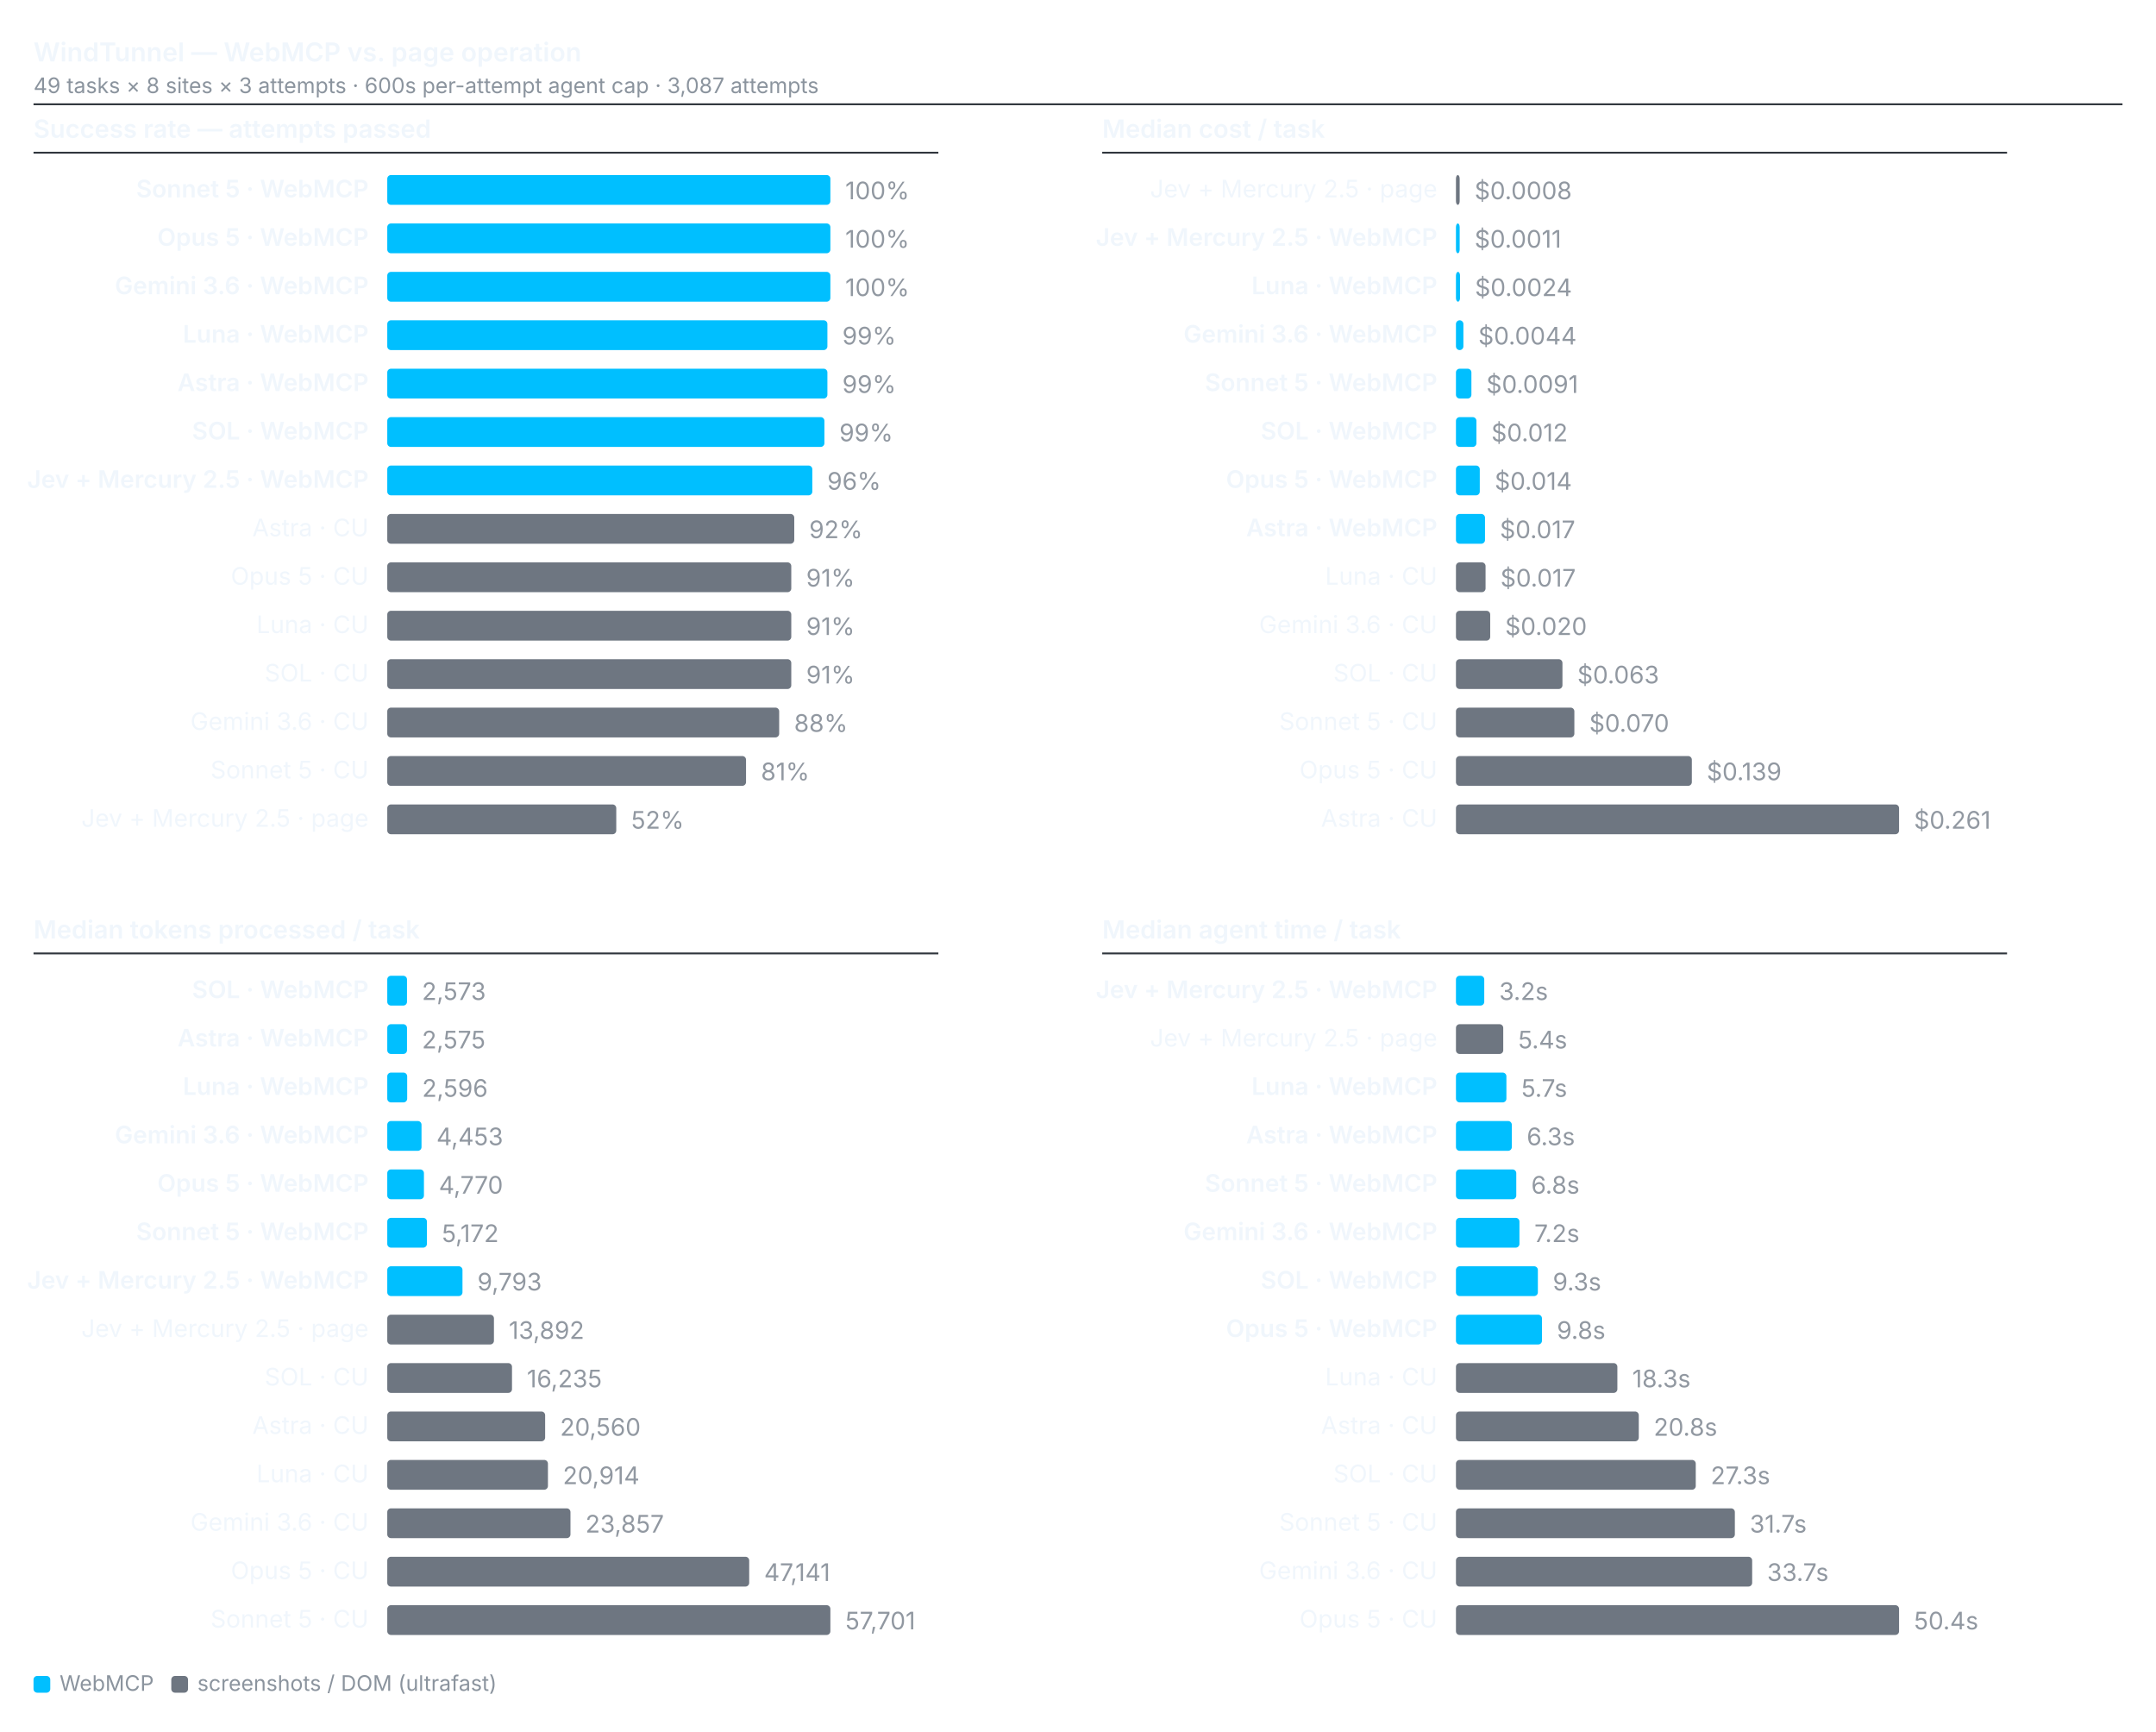
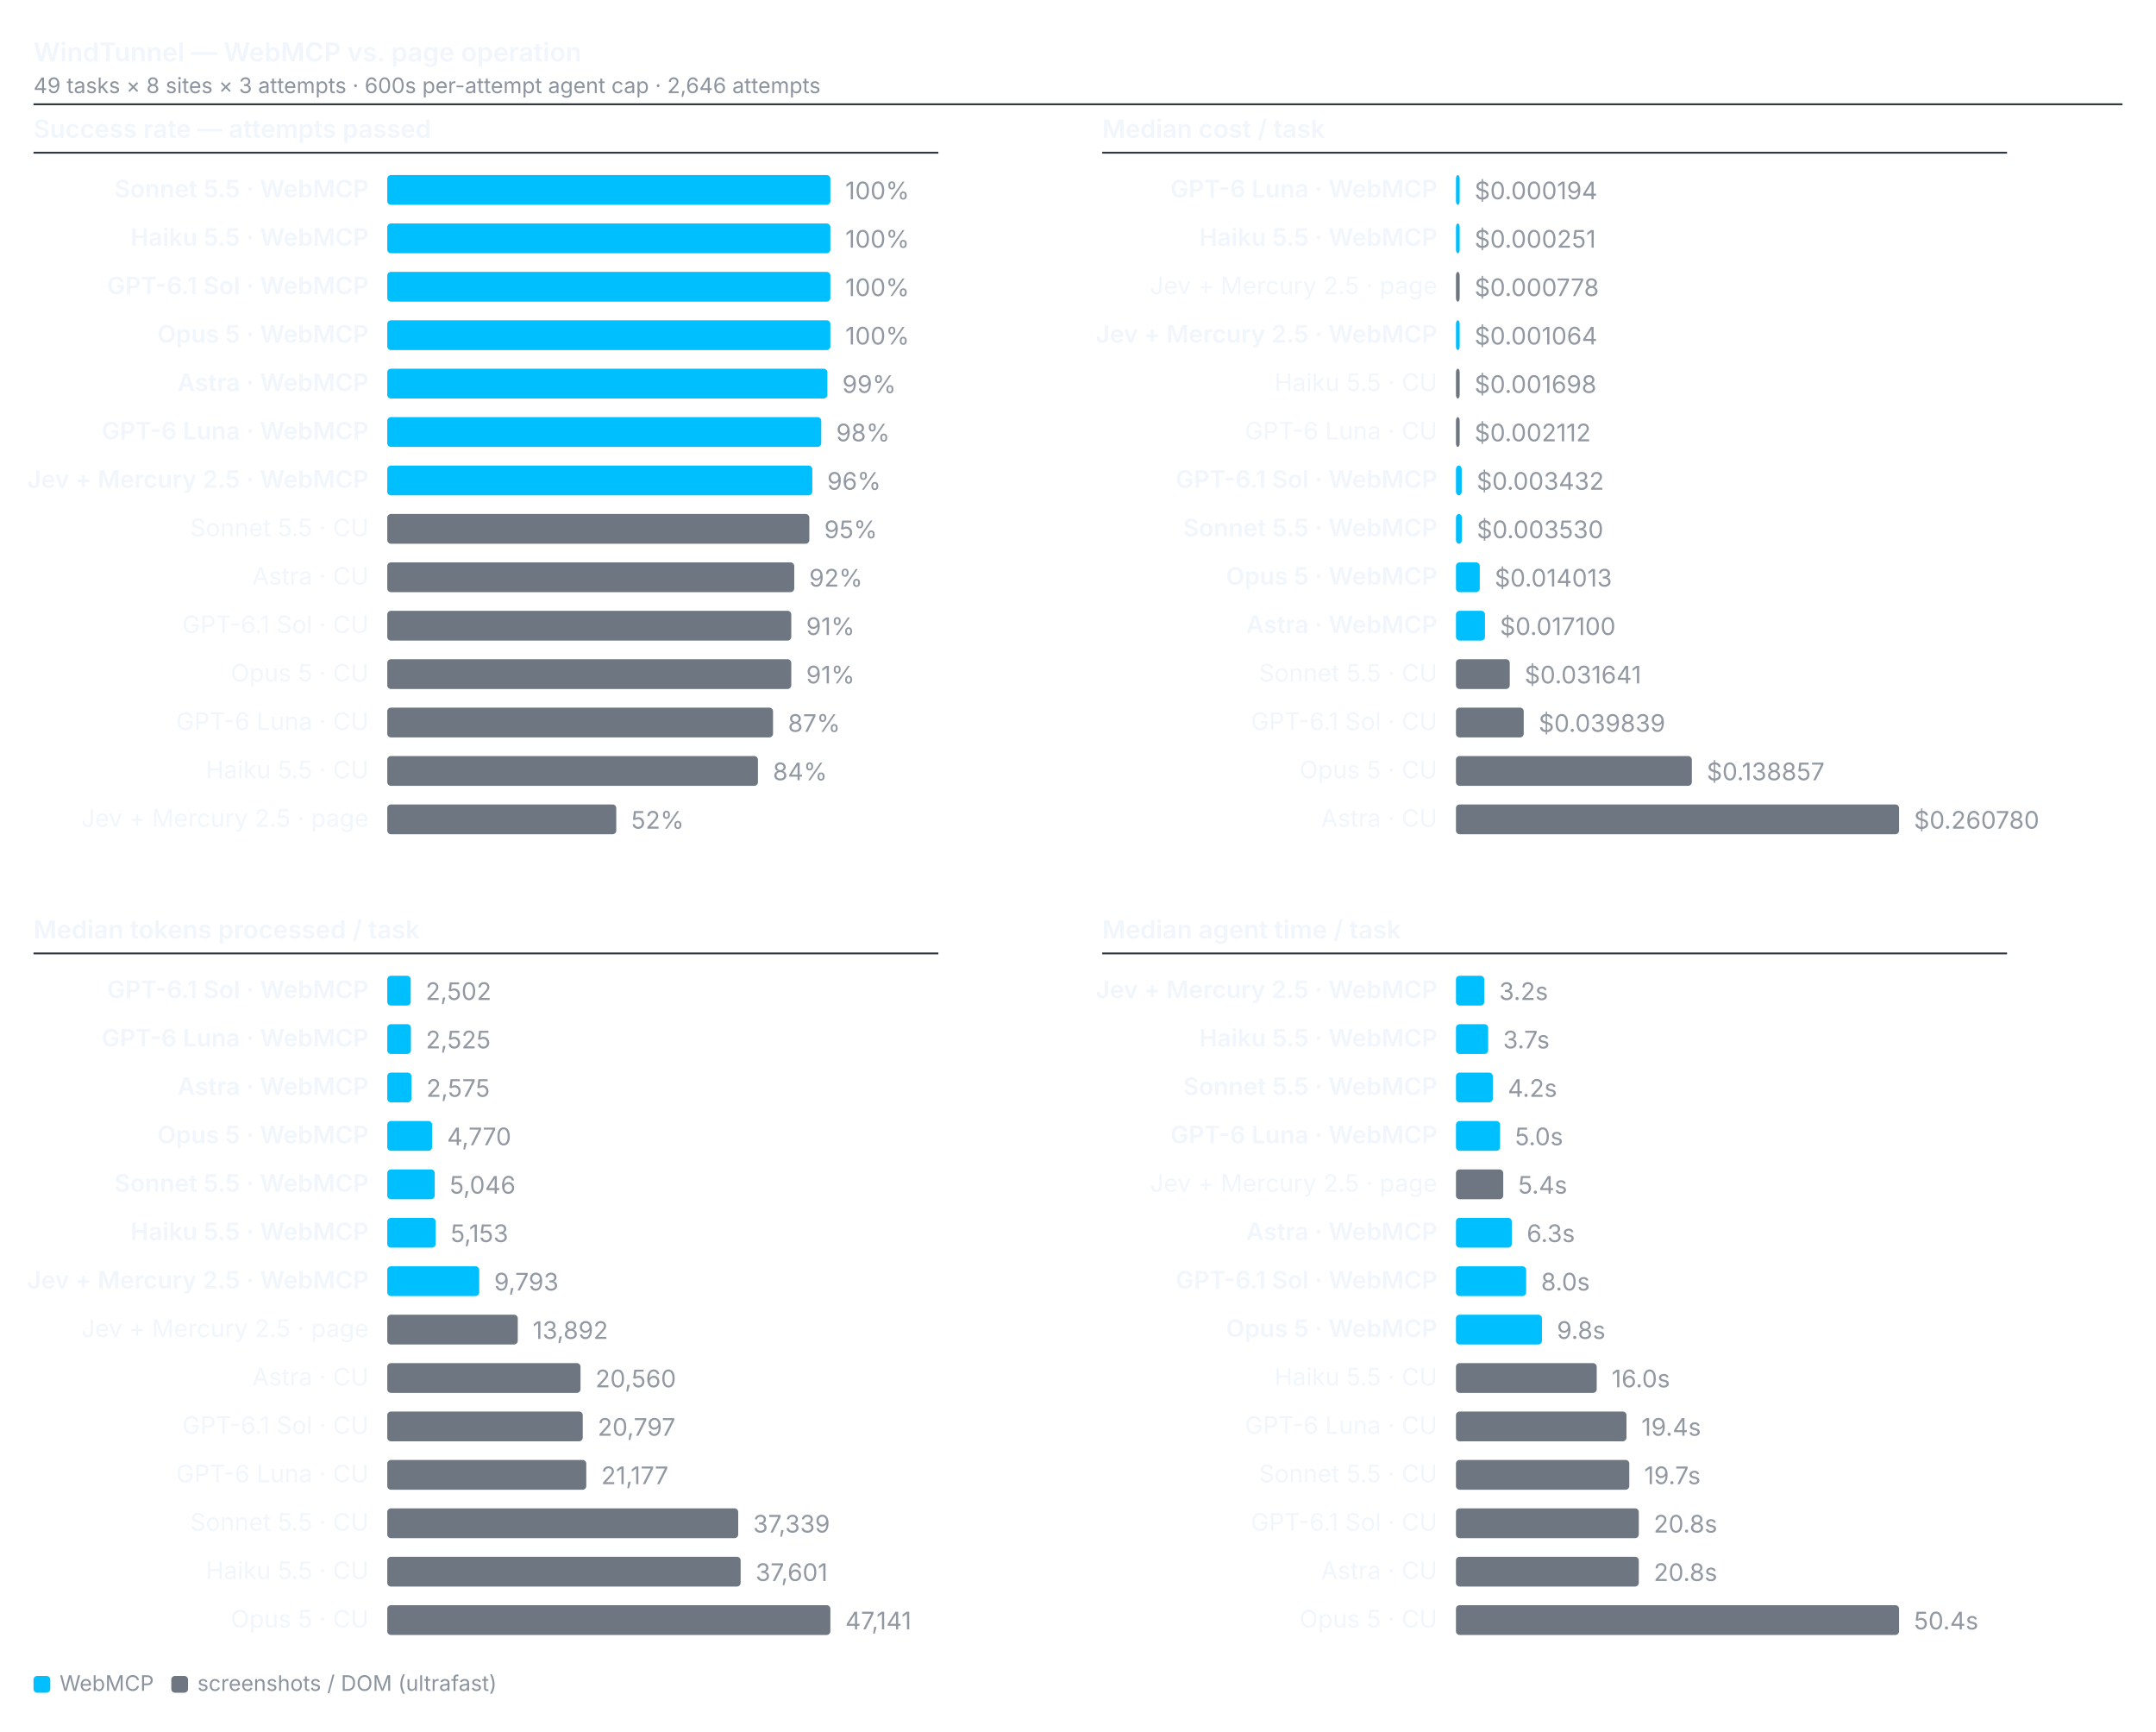
<svg xmlns="http://www.w3.org/2000/svg" viewBox="0 0 1158 930" width="1158" height="930" font-family="system-ui,-apple-system,sans-serif" font-size="13">
  <text x="18" y="33" font-size="14" font-weight="600" fill="#f0f6fc">WindTunnel — WebMCP vs. page operation</text>
-   <text x="18" y="50" font-size="11.5" fill="#8b949e">49 tasks × 8 sites × 3 attempts · 600s per-attempt agent cap · 3,087 attempts</text>
+   <text x="18" y="50" font-size="11.5" fill="#8b949e">49 tasks × 8 sites × 3 attempts · 600s per-attempt agent cap · 2,646 attempts</text>
  <line x1="18" y1="56" x2="1140" y2="56" stroke="#30363d" stroke-width="1" />
  <text x="18" y="74" font-size="13.5" font-weight="600" fill="#f0f6fc">Success rate — attempts passed</text>
  <line x1="18" y1="82" x2="504" y2="82" stroke="#30363d" stroke-width="1" />
-   <text x="198" y="106" text-anchor="end" font-weight="600" fill="#f0f6fc">Sonnet 5 · WebMCP</text>
+   <text x="198" y="106" text-anchor="end" font-weight="600" fill="#f0f6fc">Sonnet 5.5 · WebMCP</text>
  <rect x="208" y="94" width="238.0" height="16" rx="2" fill="#00bfff" />
  <text x="454.0" y="107" fill="#9198a1" font-variant-numeric="tabular-nums">100%</text>
-   <text x="198" y="132" text-anchor="end" font-weight="600" fill="#f0f6fc">Opus 5 · WebMCP</text>
+   <text x="198" y="132" text-anchor="end" font-weight="600" fill="#f0f6fc">Haiku 5.5 · WebMCP</text>
  <rect x="208" y="120" width="238.0" height="16" rx="2" fill="#00bfff" />
  <text x="454.0" y="133" fill="#9198a1" font-variant-numeric="tabular-nums">100%</text>
-   <text x="198" y="158" text-anchor="end" font-weight="600" fill="#f0f6fc">Gemini 3.6 · WebMCP</text>
+   <text x="198" y="158" text-anchor="end" font-weight="600" fill="#f0f6fc">GPT-6.1 Sol · WebMCP</text>
  <rect x="208" y="146" width="238.0" height="16" rx="2" fill="#00bfff" />
  <text x="454.0" y="159" fill="#9198a1" font-variant-numeric="tabular-nums">100%</text>
-   <text x="198" y="184" text-anchor="end" font-weight="600" fill="#f0f6fc">Luna · WebMCP</text>
-   <rect x="208" y="172" width="236.4" height="16" rx="2" fill="#00bfff" />
-   <text x="452.4" y="185" fill="#9198a1" font-variant-numeric="tabular-nums">99%</text>
+   <text x="198" y="184" text-anchor="end" font-weight="600" fill="#f0f6fc">Opus 5 · WebMCP</text>
+   <rect x="208" y="172" width="238.0" height="16" rx="2" fill="#00bfff" />
+   <text x="454.0" y="185" fill="#9198a1" font-variant-numeric="tabular-nums">100%</text>
  <text x="198" y="210" text-anchor="end" font-weight="600" fill="#f0f6fc">Astra · WebMCP</text>
  <rect x="208" y="198" width="236.4" height="16" rx="2" fill="#00bfff" />
  <text x="452.4" y="211" fill="#9198a1" font-variant-numeric="tabular-nums">99%</text>
-   <text x="198" y="236" text-anchor="end" font-weight="600" fill="#f0f6fc">SOL · WebMCP</text>
-   <rect x="208" y="224" width="234.8" height="16" rx="2" fill="#00bfff" />
-   <text x="450.8" y="237" fill="#9198a1" font-variant-numeric="tabular-nums">99%</text>
+   <text x="198" y="236" text-anchor="end" font-weight="600" fill="#f0f6fc">GPT-6 Luna · WebMCP</text>
+   <rect x="208" y="224" width="233.1" height="16" rx="2" fill="#00bfff" />
+   <text x="449.1" y="237" fill="#9198a1" font-variant-numeric="tabular-nums">98%</text>
  <text x="198" y="262" text-anchor="end" font-weight="600" fill="#f0f6fc">Jev + Mercury 2.5 · WebMCP</text>
  <rect x="208" y="250" width="228.3" height="16" rx="2" fill="#00bfff" />
  <text x="444.3" y="263" fill="#9198a1" font-variant-numeric="tabular-nums">96%</text>
-   <text x="198" y="288" text-anchor="end" font-weight="400" fill="#f0f6fc">Astra · CU</text>
-   <rect x="208" y="276" width="218.6" height="16" rx="2" fill="#6e7681" />
-   <text x="434.6" y="289" fill="#9198a1" font-variant-numeric="tabular-nums">92%</text>
-   <text x="198" y="314" text-anchor="end" font-weight="400" fill="#f0f6fc">Opus 5 · CU</text>
-   <rect x="208" y="302" width="217.0" height="16" rx="2" fill="#6e7681" />
-   <text x="433.0" y="315" fill="#9198a1" font-variant-numeric="tabular-nums">91%</text>
-   <text x="198" y="340" text-anchor="end" font-weight="400" fill="#f0f6fc">Luna · CU</text>
+   <text x="198" y="288" text-anchor="end" font-weight="400" fill="#f0f6fc">Sonnet 5.5 · CU</text>
+   <rect x="208" y="276" width="226.7" height="16" rx="2" fill="#6e7681" />
+   <text x="442.7" y="289" fill="#9198a1" font-variant-numeric="tabular-nums">95%</text>
+   <text x="198" y="314" text-anchor="end" font-weight="400" fill="#f0f6fc">Astra · CU</text>
+   <rect x="208" y="302" width="218.6" height="16" rx="2" fill="#6e7681" />
+   <text x="434.6" y="315" fill="#9198a1" font-variant-numeric="tabular-nums">92%</text>
+   <text x="198" y="340" text-anchor="end" font-weight="400" fill="#f0f6fc">GPT-6.1 Sol · CU</text>
  <rect x="208" y="328" width="217.0" height="16" rx="2" fill="#6e7681" />
  <text x="433.0" y="341" fill="#9198a1" font-variant-numeric="tabular-nums">91%</text>
-   <text x="198" y="366" text-anchor="end" font-weight="400" fill="#f0f6fc">SOL · CU</text>
+   <text x="198" y="366" text-anchor="end" font-weight="400" fill="#f0f6fc">Opus 5 · CU</text>
  <rect x="208" y="354" width="217.0" height="16" rx="2" fill="#6e7681" />
  <text x="433.0" y="367" fill="#9198a1" font-variant-numeric="tabular-nums">91%</text>
-   <text x="198" y="392" text-anchor="end" font-weight="400" fill="#f0f6fc">Gemini 3.6 · CU</text>
-   <rect x="208" y="380" width="210.5" height="16" rx="2" fill="#6e7681" />
-   <text x="426.5" y="393" fill="#9198a1" font-variant-numeric="tabular-nums">88%</text>
-   <text x="198" y="418" text-anchor="end" font-weight="400" fill="#f0f6fc">Sonnet 5 · CU</text>
-   <rect x="208" y="406" width="192.7" height="16" rx="2" fill="#6e7681" />
-   <text x="408.7" y="419" fill="#9198a1" font-variant-numeric="tabular-nums">81%</text>
+   <text x="198" y="392" text-anchor="end" font-weight="400" fill="#f0f6fc">GPT-6 Luna · CU</text>
+   <rect x="208" y="380" width="207.2" height="16" rx="2" fill="#6e7681" />
+   <text x="423.2" y="393" fill="#9198a1" font-variant-numeric="tabular-nums">87%</text>
+   <text x="198" y="418" text-anchor="end" font-weight="400" fill="#f0f6fc">Haiku 5.5 · CU</text>
+   <rect x="208" y="406" width="199.1" height="16" rx="2" fill="#6e7681" />
+   <text x="415.1" y="419" fill="#9198a1" font-variant-numeric="tabular-nums">84%</text>
  <text x="198" y="444" text-anchor="end" font-weight="400" fill="#f0f6fc">Jev + Mercury 2.5 · page</text>
  <rect x="208" y="432" width="123.0" height="16" rx="2" fill="#6e7681" />
  <text x="339.0" y="445" fill="#9198a1" font-variant-numeric="tabular-nums">52%</text>
  <text x="592" y="74" font-size="13.5" font-weight="600" fill="#f0f6fc">Median cost / task</text>
  <line x1="592" y1="82" x2="1078" y2="82" stroke="#30363d" stroke-width="1" />
-   <text x="772" y="106" text-anchor="end" font-weight="400" fill="#f0f6fc">Jev + Mercury 2.5 · page</text>
-   <rect x="782" y="94" width="2.0" height="16" rx="2" fill="#6e7681" />
-   <text x="792.0" y="107" fill="#9198a1" font-variant-numeric="tabular-nums">$0.0008</text>
-   <text x="772" y="132" text-anchor="end" font-weight="600" fill="#f0f6fc">Jev + Mercury 2.5 · WebMCP</text>
+   <text x="772" y="106" text-anchor="end" font-weight="600" fill="#f0f6fc">GPT-6 Luna · WebMCP</text>
+   <rect x="782" y="94" width="2.0" height="16" rx="2" fill="#00bfff" />
+   <text x="792.0" y="107" fill="#9198a1" font-variant-numeric="tabular-nums">$0.000194</text>
+   <text x="772" y="132" text-anchor="end" font-weight="600" fill="#f0f6fc">Haiku 5.5 · WebMCP</text>
  <rect x="782" y="120" width="2.0" height="16" rx="2" fill="#00bfff" />
-   <text x="792.0" y="133" fill="#9198a1" font-variant-numeric="tabular-nums">$0.0011</text>
-   <text x="772" y="158" text-anchor="end" font-weight="600" fill="#f0f6fc">Luna · WebMCP</text>
-   <rect x="782" y="146" width="2.2" height="16" rx="2" fill="#00bfff" />
-   <text x="792.2" y="159" fill="#9198a1" font-variant-numeric="tabular-nums">$0.0024</text>
-   <text x="772" y="184" text-anchor="end" font-weight="600" fill="#f0f6fc">Gemini 3.6 · WebMCP</text>
-   <rect x="782" y="172" width="4.0" height="16" rx="2" fill="#00bfff" />
-   <text x="794.0" y="185" fill="#9198a1" font-variant-numeric="tabular-nums">$0.0044</text>
-   <text x="772" y="210" text-anchor="end" font-weight="600" fill="#f0f6fc">Sonnet 5 · WebMCP</text>
-   <rect x="782" y="198" width="8.3" height="16" rx="2" fill="#00bfff" />
-   <text x="798.3" y="211" fill="#9198a1" font-variant-numeric="tabular-nums">$0.0091</text>
-   <text x="772" y="236" text-anchor="end" font-weight="600" fill="#f0f6fc">SOL · WebMCP</text>
-   <rect x="782" y="224" width="11.0" height="16" rx="2" fill="#00bfff" />
-   <text x="801.0" y="237" fill="#9198a1" font-variant-numeric="tabular-nums">$0.012</text>
-   <text x="772" y="262" text-anchor="end" font-weight="600" fill="#f0f6fc">Opus 5 · WebMCP</text>
-   <rect x="782" y="250" width="12.8" height="16" rx="2" fill="#00bfff" />
-   <text x="802.8" y="263" fill="#9198a1" font-variant-numeric="tabular-nums">$0.014</text>
-   <text x="772" y="288" text-anchor="end" font-weight="600" fill="#f0f6fc">Astra · WebMCP</text>
-   <rect x="782" y="276" width="15.6" height="16" rx="2" fill="#00bfff" />
-   <text x="805.6" y="289" fill="#9198a1" font-variant-numeric="tabular-nums">$0.017</text>
-   <text x="772" y="314" text-anchor="end" font-weight="400" fill="#f0f6fc">Luna · CU</text>
-   <rect x="782" y="302" width="15.9" height="16" rx="2" fill="#6e7681" />
-   <text x="805.9" y="315" fill="#9198a1" font-variant-numeric="tabular-nums">$0.017</text>
-   <text x="772" y="340" text-anchor="end" font-weight="400" fill="#f0f6fc">Gemini 3.6 · CU</text>
-   <rect x="782" y="328" width="18.4" height="16" rx="2" fill="#6e7681" />
-   <text x="808.4" y="341" fill="#9198a1" font-variant-numeric="tabular-nums">$0.020</text>
-   <text x="772" y="366" text-anchor="end" font-weight="400" fill="#f0f6fc">SOL · CU</text>
-   <rect x="782" y="354" width="57.2" height="16" rx="2" fill="#6e7681" />
-   <text x="847.2" y="367" fill="#9198a1" font-variant-numeric="tabular-nums">$0.063</text>
-   <text x="772" y="392" text-anchor="end" font-weight="400" fill="#f0f6fc">Sonnet 5 · CU</text>
-   <rect x="782" y="380" width="63.6" height="16" rx="2" fill="#6e7681" />
-   <text x="853.6" y="393" fill="#9198a1" font-variant-numeric="tabular-nums">$0.070</text>
+   <text x="792.0" y="133" fill="#9198a1" font-variant-numeric="tabular-nums">$0.000251</text>
+   <text x="772" y="158" text-anchor="end" font-weight="400" fill="#f0f6fc">Jev + Mercury 2.5 · page</text>
+   <rect x="782" y="146" width="2.0" height="16" rx="2" fill="#6e7681" />
+   <text x="792.0" y="159" fill="#9198a1" font-variant-numeric="tabular-nums">$0.000778</text>
+   <text x="772" y="184" text-anchor="end" font-weight="600" fill="#f0f6fc">Jev + Mercury 2.5 · WebMCP</text>
+   <rect x="782" y="172" width="2.0" height="16" rx="2" fill="#00bfff" />
+   <text x="792.0" y="185" fill="#9198a1" font-variant-numeric="tabular-nums">$0.001064</text>
+   <text x="772" y="210" text-anchor="end" font-weight="400" fill="#f0f6fc">Haiku 5.5 · CU</text>
+   <rect x="782" y="198" width="2.0" height="16" rx="2" fill="#6e7681" />
+   <text x="792.0" y="211" fill="#9198a1" font-variant-numeric="tabular-nums">$0.001698</text>
+   <text x="772" y="236" text-anchor="end" font-weight="400" fill="#f0f6fc">GPT-6 Luna · CU</text>
+   <rect x="782" y="224" width="2.0" height="16" rx="2" fill="#6e7681" />
+   <text x="792.0" y="237" fill="#9198a1" font-variant-numeric="tabular-nums">$0.002112</text>
+   <text x="772" y="262" text-anchor="end" font-weight="600" fill="#f0f6fc">GPT-6.1 Sol · WebMCP</text>
+   <rect x="782" y="250" width="3.1" height="16" rx="2" fill="#00bfff" />
+   <text x="793.1" y="263" fill="#9198a1" font-variant-numeric="tabular-nums">$0.003432</text>
+   <text x="772" y="288" text-anchor="end" font-weight="600" fill="#f0f6fc">Sonnet 5.5 · WebMCP</text>
+   <rect x="782" y="276" width="3.2" height="16" rx="2" fill="#00bfff" />
+   <text x="793.2" y="289" fill="#9198a1" font-variant-numeric="tabular-nums">$0.003530</text>
+   <text x="772" y="314" text-anchor="end" font-weight="600" fill="#f0f6fc">Opus 5 · WebMCP</text>
+   <rect x="782" y="302" width="12.8" height="16" rx="2" fill="#00bfff" />
+   <text x="802.8" y="315" fill="#9198a1" font-variant-numeric="tabular-nums">$0.014013</text>
+   <text x="772" y="340" text-anchor="end" font-weight="600" fill="#f0f6fc">Astra · WebMCP</text>
+   <rect x="782" y="328" width="15.6" height="16" rx="2" fill="#00bfff" />
+   <text x="805.6" y="341" fill="#9198a1" font-variant-numeric="tabular-nums">$0.017100</text>
+   <text x="772" y="366" text-anchor="end" font-weight="400" fill="#f0f6fc">Sonnet 5.5 · CU</text>
+   <rect x="782" y="354" width="28.9" height="16" rx="2" fill="#6e7681" />
+   <text x="818.9" y="367" fill="#9198a1" font-variant-numeric="tabular-nums">$0.031641</text>
+   <text x="772" y="392" text-anchor="end" font-weight="400" fill="#f0f6fc">GPT-6.1 Sol · CU</text>
+   <rect x="782" y="380" width="36.4" height="16" rx="2" fill="#6e7681" />
+   <text x="826.4" y="393" fill="#9198a1" font-variant-numeric="tabular-nums">$0.039839</text>
  <text x="772" y="418" text-anchor="end" font-weight="400" fill="#f0f6fc">Opus 5 · CU</text>
  <rect x="782" y="406" width="126.7" height="16" rx="2" fill="#6e7681" />
-   <text x="916.7" y="419" fill="#9198a1" font-variant-numeric="tabular-nums">$0.139</text>
+   <text x="916.7" y="419" fill="#9198a1" font-variant-numeric="tabular-nums">$0.138857</text>
  <text x="772" y="444" text-anchor="end" font-weight="400" fill="#f0f6fc">Astra · CU</text>
  <rect x="782" y="432" width="238.0" height="16" rx="2" fill="#6e7681" />
-   <text x="1028.0" y="445" fill="#9198a1" font-variant-numeric="tabular-nums">$0.261</text>
+   <text x="1028.0" y="445" fill="#9198a1" font-variant-numeric="tabular-nums">$0.260780</text>
  <text x="18" y="504" font-size="13.5" font-weight="600" fill="#f0f6fc">Median tokens processed / task</text>
  <line x1="18" y1="512" x2="504" y2="512" stroke="#30363d" stroke-width="1" />
-   <text x="198" y="536" text-anchor="end" font-weight="600" fill="#f0f6fc">SOL · WebMCP</text>
-   <rect x="208" y="524" width="10.6" height="16" rx="2" fill="#00bfff" />
-   <text x="226.6" y="537" fill="#9198a1" font-variant-numeric="tabular-nums">2,573</text>
-   <text x="198" y="562" text-anchor="end" font-weight="600" fill="#f0f6fc">Astra · WebMCP</text>
-   <rect x="208" y="550" width="10.6" height="16" rx="2" fill="#00bfff" />
-   <text x="226.6" y="563" fill="#9198a1" font-variant-numeric="tabular-nums">2,575</text>
-   <text x="198" y="588" text-anchor="end" font-weight="600" fill="#f0f6fc">Luna · WebMCP</text>
-   <rect x="208" y="576" width="10.7" height="16" rx="2" fill="#00bfff" />
-   <text x="226.7" y="589" fill="#9198a1" font-variant-numeric="tabular-nums">2,596</text>
-   <text x="198" y="614" text-anchor="end" font-weight="600" fill="#f0f6fc">Gemini 3.6 · WebMCP</text>
-   <rect x="208" y="602" width="18.4" height="16" rx="2" fill="#00bfff" />
-   <text x="234.4" y="615" fill="#9198a1" font-variant-numeric="tabular-nums">4,453</text>
-   <text x="198" y="640" text-anchor="end" font-weight="600" fill="#f0f6fc">Opus 5 · WebMCP</text>
-   <rect x="208" y="628" width="19.7" height="16" rx="2" fill="#00bfff" />
-   <text x="235.7" y="641" fill="#9198a1" font-variant-numeric="tabular-nums">4,770</text>
-   <text x="198" y="666" text-anchor="end" font-weight="600" fill="#f0f6fc">Sonnet 5 · WebMCP</text>
-   <rect x="208" y="654" width="21.3" height="16" rx="2" fill="#00bfff" />
-   <text x="237.3" y="667" fill="#9198a1" font-variant-numeric="tabular-nums">5,172</text>
+   <text x="198" y="536" text-anchor="end" font-weight="600" fill="#f0f6fc">GPT-6.1 Sol · WebMCP</text>
+   <rect x="208" y="524" width="12.6" height="16" rx="2" fill="#00bfff" />
+   <text x="228.6" y="537" fill="#9198a1" font-variant-numeric="tabular-nums">2,502</text>
+   <text x="198" y="562" text-anchor="end" font-weight="600" fill="#f0f6fc">GPT-6 Luna · WebMCP</text>
+   <rect x="208" y="550" width="12.7" height="16" rx="2" fill="#00bfff" />
+   <text x="228.7" y="563" fill="#9198a1" font-variant-numeric="tabular-nums">2,525</text>
+   <text x="198" y="588" text-anchor="end" font-weight="600" fill="#f0f6fc">Astra · WebMCP</text>
+   <rect x="208" y="576" width="13.0" height="16" rx="2" fill="#00bfff" />
+   <text x="229.0" y="589" fill="#9198a1" font-variant-numeric="tabular-nums">2,575</text>
+   <text x="198" y="614" text-anchor="end" font-weight="600" fill="#f0f6fc">Opus 5 · WebMCP</text>
+   <rect x="208" y="602" width="24.1" height="16" rx="2" fill="#00bfff" />
+   <text x="240.1" y="615" fill="#9198a1" font-variant-numeric="tabular-nums">4,770</text>
+   <text x="198" y="640" text-anchor="end" font-weight="600" fill="#f0f6fc">Sonnet 5.5 · WebMCP</text>
+   <rect x="208" y="628" width="25.5" height="16" rx="2" fill="#00bfff" />
+   <text x="241.5" y="641" fill="#9198a1" font-variant-numeric="tabular-nums">5,046</text>
+   <text x="198" y="666" text-anchor="end" font-weight="600" fill="#f0f6fc">Haiku 5.5 · WebMCP</text>
+   <rect x="208" y="654" width="26.0" height="16" rx="2" fill="#00bfff" />
+   <text x="242.0" y="667" fill="#9198a1" font-variant-numeric="tabular-nums">5,153</text>
  <text x="198" y="692" text-anchor="end" font-weight="600" fill="#f0f6fc">Jev + Mercury 2.5 · WebMCP</text>
-   <rect x="208" y="680" width="40.4" height="16" rx="2" fill="#00bfff" />
-   <text x="256.4" y="693" fill="#9198a1" font-variant-numeric="tabular-nums">9,793</text>
+   <rect x="208" y="680" width="49.4" height="16" rx="2" fill="#00bfff" />
+   <text x="265.4" y="693" fill="#9198a1" font-variant-numeric="tabular-nums">9,793</text>
  <text x="198" y="718" text-anchor="end" font-weight="400" fill="#f0f6fc">Jev + Mercury 2.5 · page</text>
-   <rect x="208" y="706" width="57.3" height="16" rx="2" fill="#6e7681" />
-   <text x="273.3" y="719" fill="#9198a1" font-variant-numeric="tabular-nums">13,892</text>
-   <text x="198" y="744" text-anchor="end" font-weight="400" fill="#f0f6fc">SOL · CU</text>
-   <rect x="208" y="732" width="67.0" height="16" rx="2" fill="#6e7681" />
-   <text x="283.0" y="745" fill="#9198a1" font-variant-numeric="tabular-nums">16,235</text>
-   <text x="198" y="770" text-anchor="end" font-weight="400" fill="#f0f6fc">Astra · CU</text>
-   <rect x="208" y="758" width="84.8" height="16" rx="2" fill="#6e7681" />
-   <text x="300.8" y="771" fill="#9198a1" font-variant-numeric="tabular-nums">20,560</text>
-   <text x="198" y="796" text-anchor="end" font-weight="400" fill="#f0f6fc">Luna · CU</text>
-   <rect x="208" y="784" width="86.3" height="16" rx="2" fill="#6e7681" />
-   <text x="302.3" y="797" fill="#9198a1" font-variant-numeric="tabular-nums">20,914</text>
-   <text x="198" y="822" text-anchor="end" font-weight="400" fill="#f0f6fc">Gemini 3.6 · CU</text>
-   <rect x="208" y="810" width="98.4" height="16" rx="2" fill="#6e7681" />
-   <text x="314.4" y="823" fill="#9198a1" font-variant-numeric="tabular-nums">23,857</text>
-   <text x="198" y="848" text-anchor="end" font-weight="400" fill="#f0f6fc">Opus 5 · CU</text>
-   <rect x="208" y="836" width="194.4" height="16" rx="2" fill="#6e7681" />
-   <text x="410.4" y="849" fill="#9198a1" font-variant-numeric="tabular-nums">47,141</text>
-   <text x="198" y="874" text-anchor="end" font-weight="400" fill="#f0f6fc">Sonnet 5 · CU</text>
+   <rect x="208" y="706" width="70.1" height="16" rx="2" fill="#6e7681" />
+   <text x="286.1" y="719" fill="#9198a1" font-variant-numeric="tabular-nums">13,892</text>
+   <text x="198" y="744" text-anchor="end" font-weight="400" fill="#f0f6fc">Astra · CU</text>
+   <rect x="208" y="732" width="103.8" height="16" rx="2" fill="#6e7681" />
+   <text x="319.8" y="745" fill="#9198a1" font-variant-numeric="tabular-nums">20,560</text>
+   <text x="198" y="770" text-anchor="end" font-weight="400" fill="#f0f6fc">GPT-6.1 Sol · CU</text>
+   <rect x="208" y="758" width="105.0" height="16" rx="2" fill="#6e7681" />
+   <text x="321.0" y="771" fill="#9198a1" font-variant-numeric="tabular-nums">20,797</text>
+   <text x="198" y="796" text-anchor="end" font-weight="400" fill="#f0f6fc">GPT-6 Luna · CU</text>
+   <rect x="208" y="784" width="106.9" height="16" rx="2" fill="#6e7681" />
+   <text x="322.9" y="797" fill="#9198a1" font-variant-numeric="tabular-nums">21,177</text>
+   <text x="198" y="822" text-anchor="end" font-weight="400" fill="#f0f6fc">Sonnet 5.5 · CU</text>
+   <rect x="208" y="810" width="188.5" height="16" rx="2" fill="#6e7681" />
+   <text x="404.5" y="823" fill="#9198a1" font-variant-numeric="tabular-nums">37,339</text>
+   <text x="198" y="848" text-anchor="end" font-weight="400" fill="#f0f6fc">Haiku 5.5 · CU</text>
+   <rect x="208" y="836" width="189.8" height="16" rx="2" fill="#6e7681" />
+   <text x="405.8" y="849" fill="#9198a1" font-variant-numeric="tabular-nums">37,601</text>
+   <text x="198" y="874" text-anchor="end" font-weight="400" fill="#f0f6fc">Opus 5 · CU</text>
  <rect x="208" y="862" width="238.0" height="16" rx="2" fill="#6e7681" />
-   <text x="454.0" y="875" fill="#9198a1" font-variant-numeric="tabular-nums">57,701</text>
+   <text x="454.0" y="875" fill="#9198a1" font-variant-numeric="tabular-nums">47,141</text>
  <text x="592" y="504" font-size="13.5" font-weight="600" fill="#f0f6fc">Median agent time / task</text>
  <line x1="592" y1="512" x2="1078" y2="512" stroke="#30363d" stroke-width="1" />
  <text x="772" y="536" text-anchor="end" font-weight="600" fill="#f0f6fc">Jev + Mercury 2.5 · WebMCP</text>
  <rect x="782" y="524" width="15.2" height="16" rx="2" fill="#00bfff" />
  <text x="805.2" y="537" fill="#9198a1" font-variant-numeric="tabular-nums">3.2s</text>
-   <text x="772" y="562" text-anchor="end" font-weight="400" fill="#f0f6fc">Jev + Mercury 2.5 · page</text>
-   <rect x="782" y="550" width="25.4" height="16" rx="2" fill="#6e7681" />
-   <text x="815.4" y="563" fill="#9198a1" font-variant-numeric="tabular-nums">5.4s</text>
-   <text x="772" y="588" text-anchor="end" font-weight="600" fill="#f0f6fc">Luna · WebMCP</text>
-   <rect x="782" y="576" width="27.1" height="16" rx="2" fill="#00bfff" />
-   <text x="817.1" y="589" fill="#9198a1" font-variant-numeric="tabular-nums">5.7s</text>
-   <text x="772" y="614" text-anchor="end" font-weight="600" fill="#f0f6fc">Astra · WebMCP</text>
-   <rect x="782" y="602" width="30.0" height="16" rx="2" fill="#00bfff" />
-   <text x="820.0" y="615" fill="#9198a1" font-variant-numeric="tabular-nums">6.3s</text>
-   <text x="772" y="640" text-anchor="end" font-weight="600" fill="#f0f6fc">Sonnet 5 · WebMCP</text>
-   <rect x="782" y="628" width="32.4" height="16" rx="2" fill="#00bfff" />
-   <text x="822.4" y="641" fill="#9198a1" font-variant-numeric="tabular-nums">6.8s</text>
-   <text x="772" y="666" text-anchor="end" font-weight="600" fill="#f0f6fc">Gemini 3.6 · WebMCP</text>
-   <rect x="782" y="654" width="34.1" height="16" rx="2" fill="#00bfff" />
-   <text x="824.1" y="667" fill="#9198a1" font-variant-numeric="tabular-nums">7.2s</text>
-   <text x="772" y="692" text-anchor="end" font-weight="600" fill="#f0f6fc">SOL · WebMCP</text>
-   <rect x="782" y="680" width="44.0" height="16" rx="2" fill="#00bfff" />
-   <text x="834.0" y="693" fill="#9198a1" font-variant-numeric="tabular-nums">9.3s</text>
+   <text x="772" y="562" text-anchor="end" font-weight="600" fill="#f0f6fc">Haiku 5.5 · WebMCP</text>
+   <rect x="782" y="550" width="17.3" height="16" rx="2" fill="#00bfff" />
+   <text x="807.3" y="563" fill="#9198a1" font-variant-numeric="tabular-nums">3.7s</text>
+   <text x="772" y="588" text-anchor="end" font-weight="600" fill="#f0f6fc">Sonnet 5.5 · WebMCP</text>
+   <rect x="782" y="576" width="19.8" height="16" rx="2" fill="#00bfff" />
+   <text x="809.8" y="589" fill="#9198a1" font-variant-numeric="tabular-nums">4.2s</text>
+   <text x="772" y="614" text-anchor="end" font-weight="600" fill="#f0f6fc">GPT-6 Luna · WebMCP</text>
+   <rect x="782" y="602" width="23.7" height="16" rx="2" fill="#00bfff" />
+   <text x="813.7" y="615" fill="#9198a1" font-variant-numeric="tabular-nums">5.0s</text>
+   <text x="772" y="640" text-anchor="end" font-weight="400" fill="#f0f6fc">Jev + Mercury 2.5 · page</text>
+   <rect x="782" y="628" width="25.4" height="16" rx="2" fill="#6e7681" />
+   <text x="815.4" y="641" fill="#9198a1" font-variant-numeric="tabular-nums">5.4s</text>
+   <text x="772" y="666" text-anchor="end" font-weight="600" fill="#f0f6fc">Astra · WebMCP</text>
+   <rect x="782" y="654" width="30.0" height="16" rx="2" fill="#00bfff" />
+   <text x="820.0" y="667" fill="#9198a1" font-variant-numeric="tabular-nums">6.3s</text>
+   <text x="772" y="692" text-anchor="end" font-weight="600" fill="#f0f6fc">GPT-6.1 Sol · WebMCP</text>
+   <rect x="782" y="680" width="37.7" height="16" rx="2" fill="#00bfff" />
+   <text x="827.7" y="693" fill="#9198a1" font-variant-numeric="tabular-nums">8.0s</text>
  <text x="772" y="718" text-anchor="end" font-weight="600" fill="#f0f6fc">Opus 5 · WebMCP</text>
  <rect x="782" y="706" width="46.2" height="16" rx="2" fill="#00bfff" />
  <text x="836.2" y="719" fill="#9198a1" font-variant-numeric="tabular-nums">9.8s</text>
-   <text x="772" y="744" text-anchor="end" font-weight="400" fill="#f0f6fc">Luna · CU</text>
-   <rect x="782" y="732" width="86.7" height="16" rx="2" fill="#6e7681" />
-   <text x="876.7" y="745" fill="#9198a1" font-variant-numeric="tabular-nums">18.3s</text>
-   <text x="772" y="770" text-anchor="end" font-weight="400" fill="#f0f6fc">Astra · CU</text>
-   <rect x="782" y="758" width="98.2" height="16" rx="2" fill="#6e7681" />
-   <text x="888.2" y="771" fill="#9198a1" font-variant-numeric="tabular-nums">20.8s</text>
-   <text x="772" y="796" text-anchor="end" font-weight="400" fill="#f0f6fc">SOL · CU</text>
-   <rect x="782" y="784" width="128.8" height="16" rx="2" fill="#6e7681" />
-   <text x="918.8" y="797" fill="#9198a1" font-variant-numeric="tabular-nums">27.3s</text>
-   <text x="772" y="822" text-anchor="end" font-weight="400" fill="#f0f6fc">Sonnet 5 · CU</text>
-   <rect x="782" y="810" width="149.8" height="16" rx="2" fill="#6e7681" />
-   <text x="939.8" y="823" fill="#9198a1" font-variant-numeric="tabular-nums">31.7s</text>
-   <text x="772" y="848" text-anchor="end" font-weight="400" fill="#f0f6fc">Gemini 3.6 · CU</text>
-   <rect x="782" y="836" width="159.1" height="16" rx="2" fill="#6e7681" />
-   <text x="949.1" y="849" fill="#9198a1" font-variant-numeric="tabular-nums">33.7s</text>
+   <text x="772" y="744" text-anchor="end" font-weight="400" fill="#f0f6fc">Haiku 5.5 · CU</text>
+   <rect x="782" y="732" width="75.6" height="16" rx="2" fill="#6e7681" />
+   <text x="865.6" y="745" fill="#9198a1" font-variant-numeric="tabular-nums">16.0s</text>
+   <text x="772" y="770" text-anchor="end" font-weight="400" fill="#f0f6fc">GPT-6 Luna · CU</text>
+   <rect x="782" y="758" width="91.6" height="16" rx="2" fill="#6e7681" />
+   <text x="881.6" y="771" fill="#9198a1" font-variant-numeric="tabular-nums">19.4s</text>
+   <text x="772" y="796" text-anchor="end" font-weight="400" fill="#f0f6fc">Sonnet 5.5 · CU</text>
+   <rect x="782" y="784" width="93.1" height="16" rx="2" fill="#6e7681" />
+   <text x="883.1" y="797" fill="#9198a1" font-variant-numeric="tabular-nums">19.7s</text>
+   <text x="772" y="822" text-anchor="end" font-weight="400" fill="#f0f6fc">GPT-6.1 Sol · CU</text>
+   <rect x="782" y="810" width="98.2" height="16" rx="2" fill="#6e7681" />
+   <text x="888.2" y="823" fill="#9198a1" font-variant-numeric="tabular-nums">20.8s</text>
+   <text x="772" y="848" text-anchor="end" font-weight="400" fill="#f0f6fc">Astra · CU</text>
+   <rect x="782" y="836" width="98.2" height="16" rx="2" fill="#6e7681" />
+   <text x="888.2" y="849" fill="#9198a1" font-variant-numeric="tabular-nums">20.8s</text>
  <text x="772" y="874" text-anchor="end" font-weight="400" fill="#f0f6fc">Opus 5 · CU</text>
  <rect x="782" y="862" width="238.0" height="16" rx="2" fill="#6e7681" />
  <text x="1028.0" y="875" fill="#9198a1" font-variant-numeric="tabular-nums">50.4s</text>
  <rect x="18" y="900" width="9" height="9" rx="2" fill="#00bfff" />
  <text x="32" y="908" font-size="11.5" fill="#8b949e">WebMCP</text>
  <rect x="92" y="900" width="9" height="9" rx="2" fill="#6e7681" />
  <text x="106" y="908" font-size="11.5" fill="#8b949e">screenshots / DOM (ultrafast)</text>
</svg>
